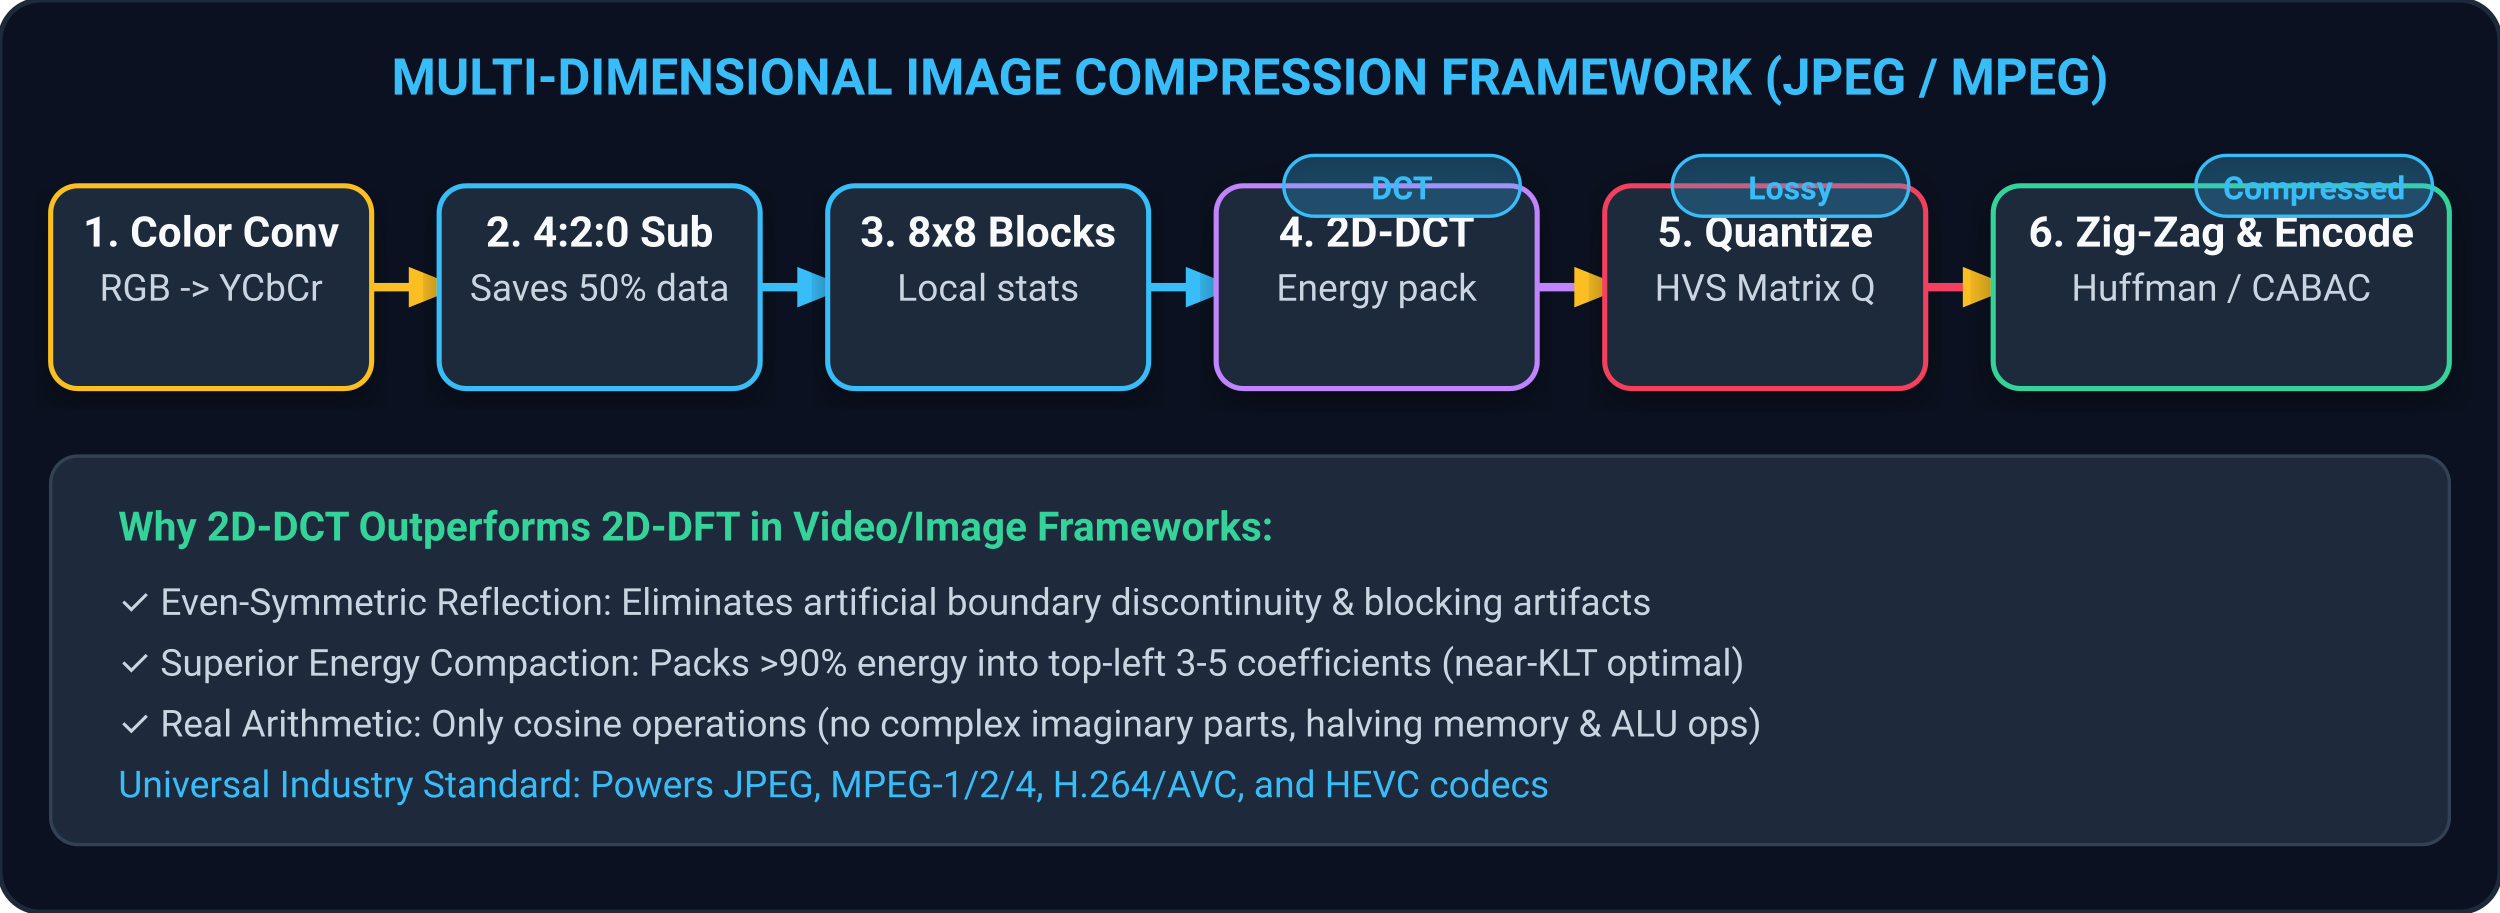
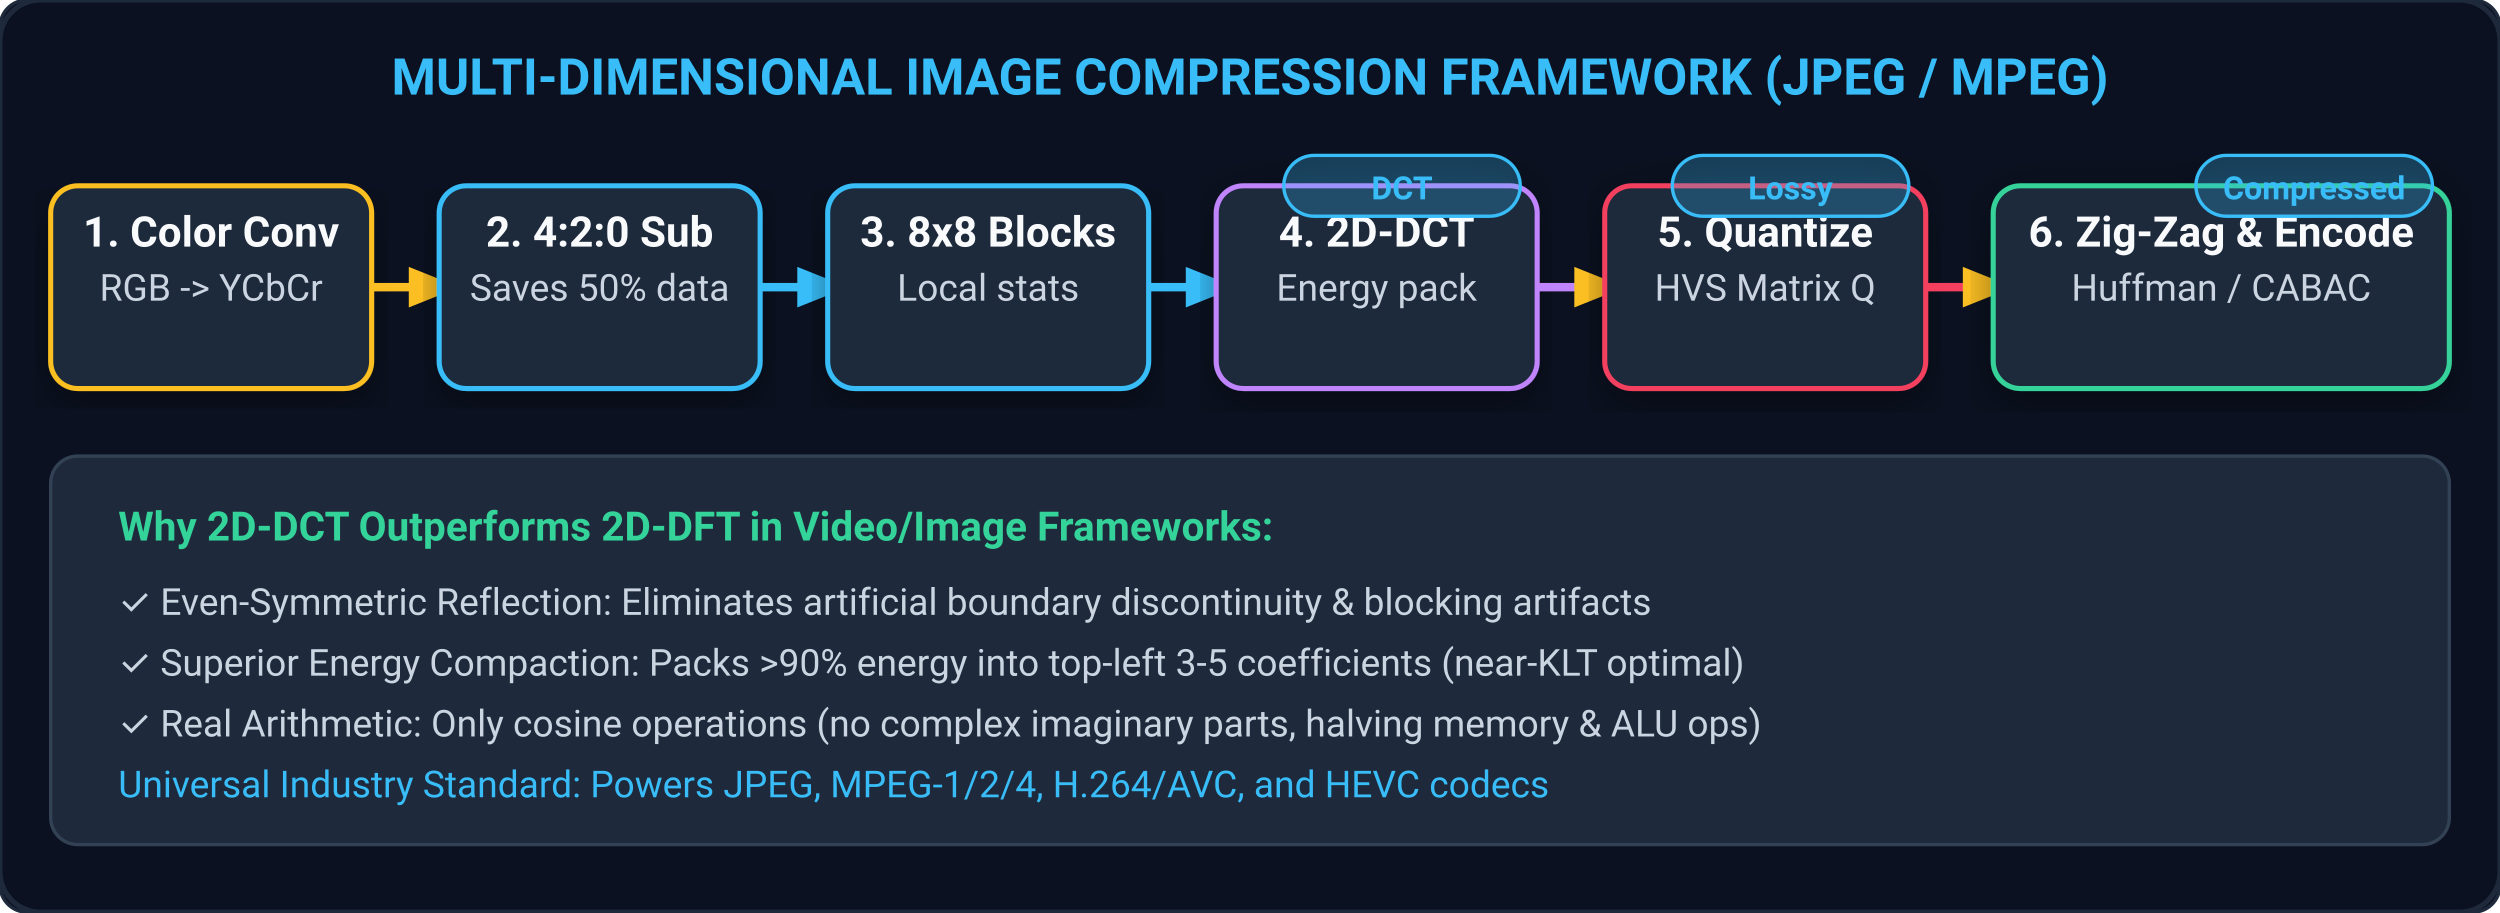
- <svg xmlns="http://www.w3.org/2000/svg" viewBox="0 0 740 270" width="100%" height="270" class="flowchart-svg" style="max-width: 740px; min-width: 580px; height: auto; display: block; margin: 0 auto; font-family: -apple-system, BlinkMacSystemFont, 'Segoe UI', Roboto, Helvetica, Arial, sans-serif;">
+ <svg xmlns="http://www.w3.org/2000/svg" viewBox="0 0 740 270" width="100%" height="auto" class="flowchart-svg" style="max-width: 740px; width: 100%; height: auto; display: block; margin: 0 auto; font-family: -apple-system, BlinkMacSystemFont, 'Segoe UI', Roboto, Helvetica, Arial, sans-serif;">
+   <rect width="100%" height="100%" fill="#0b1120" rx="8" stroke="#1e293b" stroke-width="1" />
  <defs>
    <linearGradient id="gradCard" x1="0%" y1="0%" x2="100%" y2="100%">
      <stop offset="0%" stop-color="#1e293b" />
      <stop offset="100%" stop-color="#0f172a" />
    </linearGradient>
    <linearGradient id="gradCyan" x1="0%" y1="0%" x2="100%" y2="100%">
      <stop offset="0%" stop-color="#38bdf8" />
      <stop offset="100%" stop-color="#0284c7" />
    </linearGradient>
    <linearGradient id="gradEmerald" x1="0%" y1="0%" x2="100%" y2="100%">
      <stop offset="0%" stop-color="#34d399" />
      <stop offset="100%" stop-color="#059669" />
    </linearGradient>
    <linearGradient id="gradAmber" x1="0%" y1="0%" x2="100%" y2="100%">
      <stop offset="0%" stop-color="#fbbf24" />
      <stop offset="100%" stop-color="#d97706" />
    </linearGradient>
    <linearGradient id="gradPurple" x1="0%" y1="0%" x2="100%" y2="100%">
      <stop offset="0%" stop-color="#c084fc" />
      <stop offset="100%" stop-color="#9333ea" />
    </linearGradient>
    <linearGradient id="gradRose" x1="0%" y1="0%" x2="100%" y2="100%">
      <stop offset="0%" stop-color="#fb7185" />
      <stop offset="100%" stop-color="#e11d48" />
    </linearGradient>
    <filter id="shadow" x="-5%" y="-5%" width="110%" height="115%">
      <feDropShadow dx="0" dy="4" stdDeviation="6" flood-color="#000000" flood-opacity="0.4" />
    </filter>
    <marker id="arrCyan" viewBox="0 0 10 10" refX="6" refY="5" markerWidth="6" markerHeight="6" orient="auto-start-reverse">
      <path d="M 0 1 L 10 5 L 0 9 z" fill="#38bdf8" />
    </marker>
    <marker id="arrEmerald" viewBox="0 0 10 10" refX="6" refY="5" markerWidth="6" markerHeight="6" orient="auto-start-reverse">
      <path d="M 0 1 L 10 5 L 0 9 z" fill="#34d399" />
    </marker>
    <marker id="arrAmber" viewBox="0 0 10 10" refX="6" refY="5" markerWidth="6" markerHeight="6" orient="auto-start-reverse">
      <path d="M 0 1 L 10 5 L 0 9 z" fill="#fbbf24" />
    </marker>
  </defs>
  <rect width="740" height="270" rx="12" fill="#0b1120" stroke="#1e293b" stroke-width="1.5" />
  <text x="370" y="28" font-size="15" font-weight="bold" fill="#38bdf8" text-anchor="middle">MULTI-DIMENSIONAL IMAGE COMPRESSION FRAMEWORK (JPEG / MPEG)</text>
  <g filter="url(#shadow)">
    <rect x="15" y="55" width="95" height="60" rx="8" fill="#1e293b" stroke="#fbbf24" stroke-width="1.5" />
    <text x="62.5" y="73" font-size="12.5" font-weight="700" fill="#f8fafc" text-anchor="middle">1. Color Conv</text>
    <text font-size="11" fill="#cbd5e1" text-anchor="middle">
      <tspan x="62.5" y="89">RGB -&gt; YCbCr</tspan>
    </text>
  </g>
  <line x1="110" y1="85" x2="130" y2="85" stroke="#fbbf24" stroke-width="2.5" marker-end="url(#arrAmber)" />
  <g filter="url(#shadow)">
    <rect x="130" y="55" width="95" height="60" rx="8" fill="#1e293b" stroke="#38bdf8" stroke-width="1.5" />
    <text x="177.5" y="73" font-size="12.5" font-weight="700" fill="#f8fafc" text-anchor="middle">2. 4:2:0 Sub</text>
    <text font-size="11" fill="#cbd5e1" text-anchor="middle">
      <tspan x="177.5" y="89">Saves 50% data</tspan>
    </text>
  </g>
  <line x1="225" y1="85" x2="245" y2="85" stroke="#38bdf8" stroke-width="2.5" marker-end="url(#arrCyan)" />
  <g filter="url(#shadow)">
    <rect x="245" y="55" width="95" height="60" rx="8" fill="#1e293b" stroke="#38bdf8" stroke-width="1.5" />
    <text x="292.5" y="73" font-size="12.5" font-weight="700" fill="#f8fafc" text-anchor="middle">3. 8x8 Blocks</text>
    <text font-size="11" fill="#cbd5e1" text-anchor="middle">
      <tspan x="292.5" y="89">Local stats</tspan>
    </text>
  </g>
  <line x1="340" y1="85" x2="360" y2="85" stroke="#38bdf8" stroke-width="2.5" marker-end="url(#arrCyan)" />
  <g filter="url(#shadow)">
    <rect x="360" y="55" width="95" height="60" rx="8" fill="#1e293b" stroke="#c084fc" stroke-width="1.5" />
    <text x="407.5" y="73" font-size="12.5" font-weight="700" fill="#f8fafc" text-anchor="middle">4. 2D-DCT</text>
    <text font-size="11" fill="#cbd5e1" text-anchor="middle">
      <tspan x="407.5" y="89">Energy pack</tspan>
    </text>
    <rect x="380" y="46" width="70" height="18" rx="9" fill="#38bdf8" fill-opacity="0.25" stroke="#38bdf8" stroke-width="1" />
    <text x="415" y="59" font-size="9.5" font-weight="700" fill="#38bdf8" text-anchor="middle">DCT</text>
  </g>
  <line x1="455" y1="85" x2="475" y2="85" stroke="#c084fc" stroke-width="2.5" marker-end="url(#arrAmber)" />
  <g filter="url(#shadow)">
    <rect x="475" y="55" width="95" height="60" rx="8" fill="#1e293b" stroke="#f43f5e" stroke-width="1.5" />
    <text x="522.5" y="73" font-size="12.5" font-weight="700" fill="#f8fafc" text-anchor="middle">5. Quantize</text>
    <text font-size="11" fill="#cbd5e1" text-anchor="middle">
      <tspan x="522.5" y="89">HVS Matrix Q</tspan>
    </text>
    <rect x="495" y="46" width="70" height="18" rx="9" fill="#38bdf8" fill-opacity="0.25" stroke="#38bdf8" stroke-width="1" />
    <text x="530" y="59" font-size="9.5" font-weight="700" fill="#38bdf8" text-anchor="middle">Lossy</text>
  </g>
  <line x1="570" y1="85" x2="590" y2="85" stroke="#f43f5e" stroke-width="2.5" marker-end="url(#arrAmber)" />
  <g filter="url(#shadow)">
    <rect x="590" y="55" width="135" height="60" rx="8" fill="#1e293b" stroke="#34d399" stroke-width="1.5" />
    <text x="657.5" y="73" font-size="12.5" font-weight="700" fill="#f8fafc" text-anchor="middle">6. Zig-Zag &amp; Encode</text>
    <text font-size="11" fill="#cbd5e1" text-anchor="middle">
      <tspan x="657.5" y="89">Huffman / CABAC</tspan>
    </text>
    <rect x="650" y="46" width="70" height="18" rx="9" fill="#38bdf8" fill-opacity="0.25" stroke="#38bdf8" stroke-width="1" />
    <text x="685" y="59" font-size="9.5" font-weight="700" fill="#38bdf8" text-anchor="middle">Compressed</text>
  </g>
  <rect x="15" y="135" width="710" height="115" rx="8" fill="#1e293b" stroke="#334155" />
  <text x="35" y="160" font-size="12" font-weight="bold" fill="#34d399">Why 2D-DCT Outperforms 2D-DFT in Video/Image Frameworks:</text>
  <text x="35" y="182" font-size="11" fill="#cbd5e1">✓ Even-Symmetric Reflection: Eliminates artificial boundary discontinuity &amp; blocking artifacts</text>
  <text x="35" y="200" font-size="11" fill="#cbd5e1">✓ Superior Energy Compaction: Packs &gt;90% energy into top-left 3-5 coefficients (near-KLT optimal)</text>
  <text x="35" y="218" font-size="11" fill="#cbd5e1">✓ Real Arithmetic: Only cosine operations (no complex imaginary parts, halving memory &amp; ALU ops)</text>
  <text x="35" y="236" font-size="11" fill="#38bdf8">Universal Industry Standard: Powers JPEG, MPEG-1/2/4, H.264/AVC, and HEVC codecs</text>
</svg>
